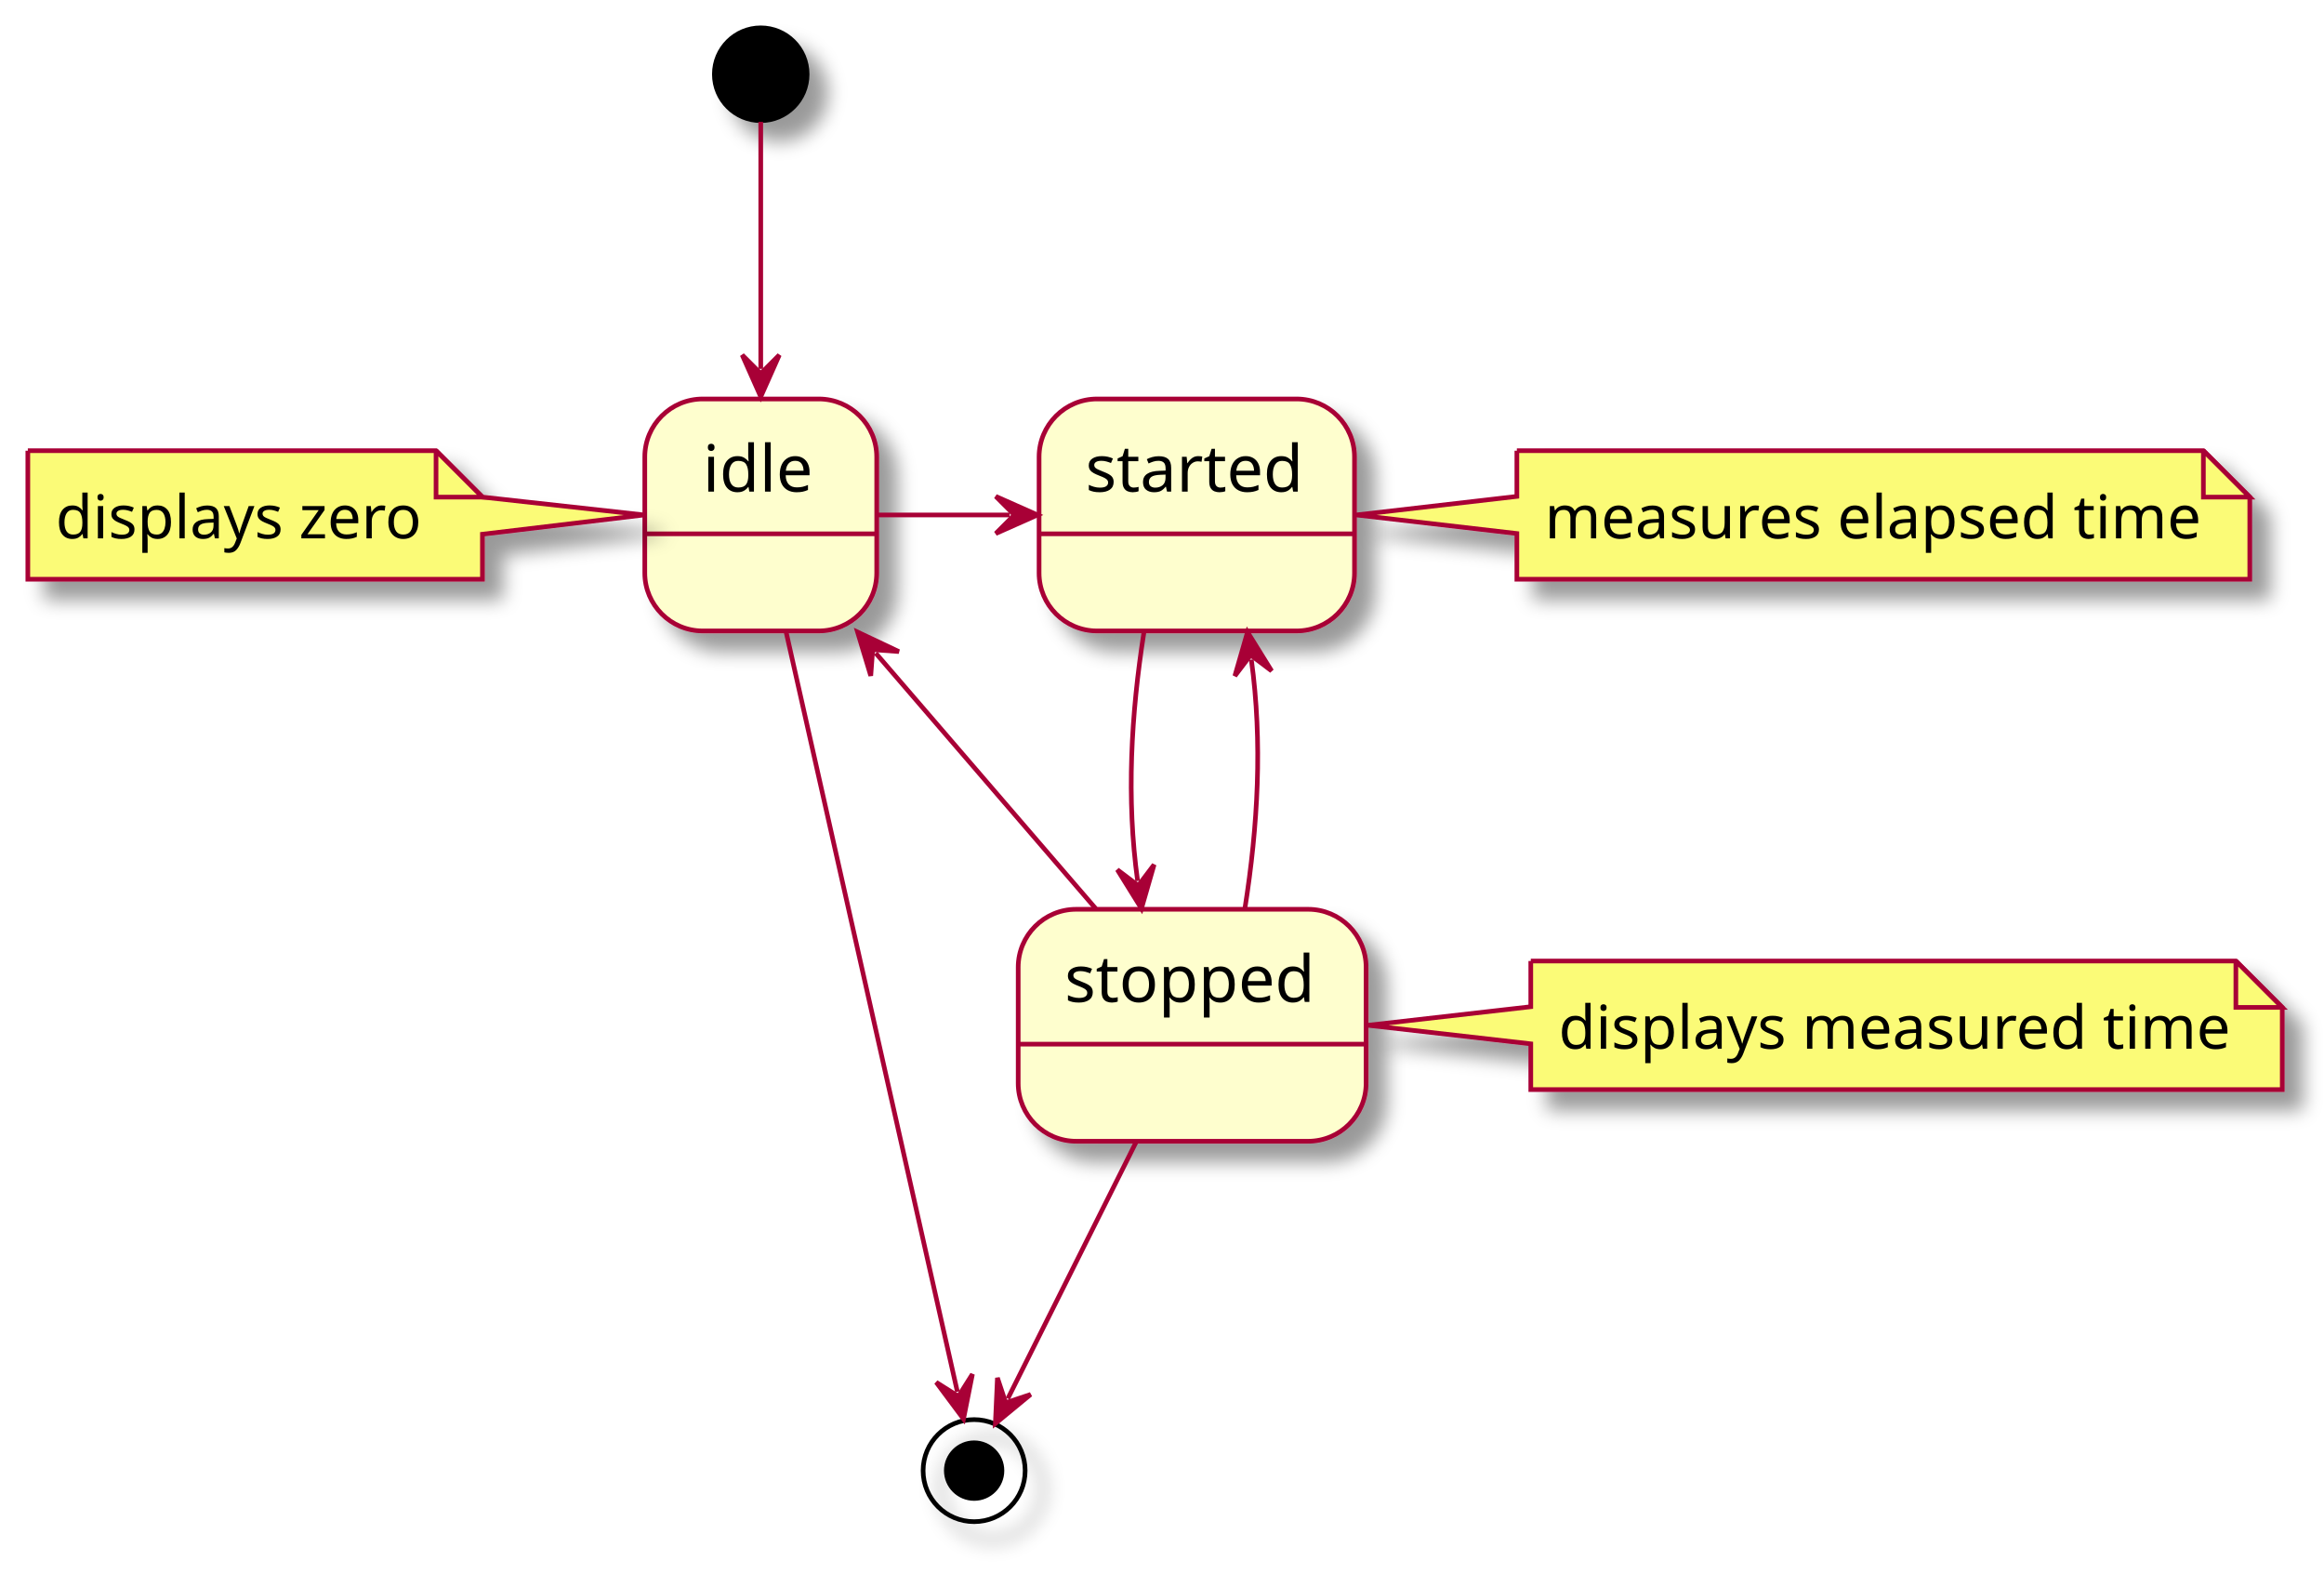
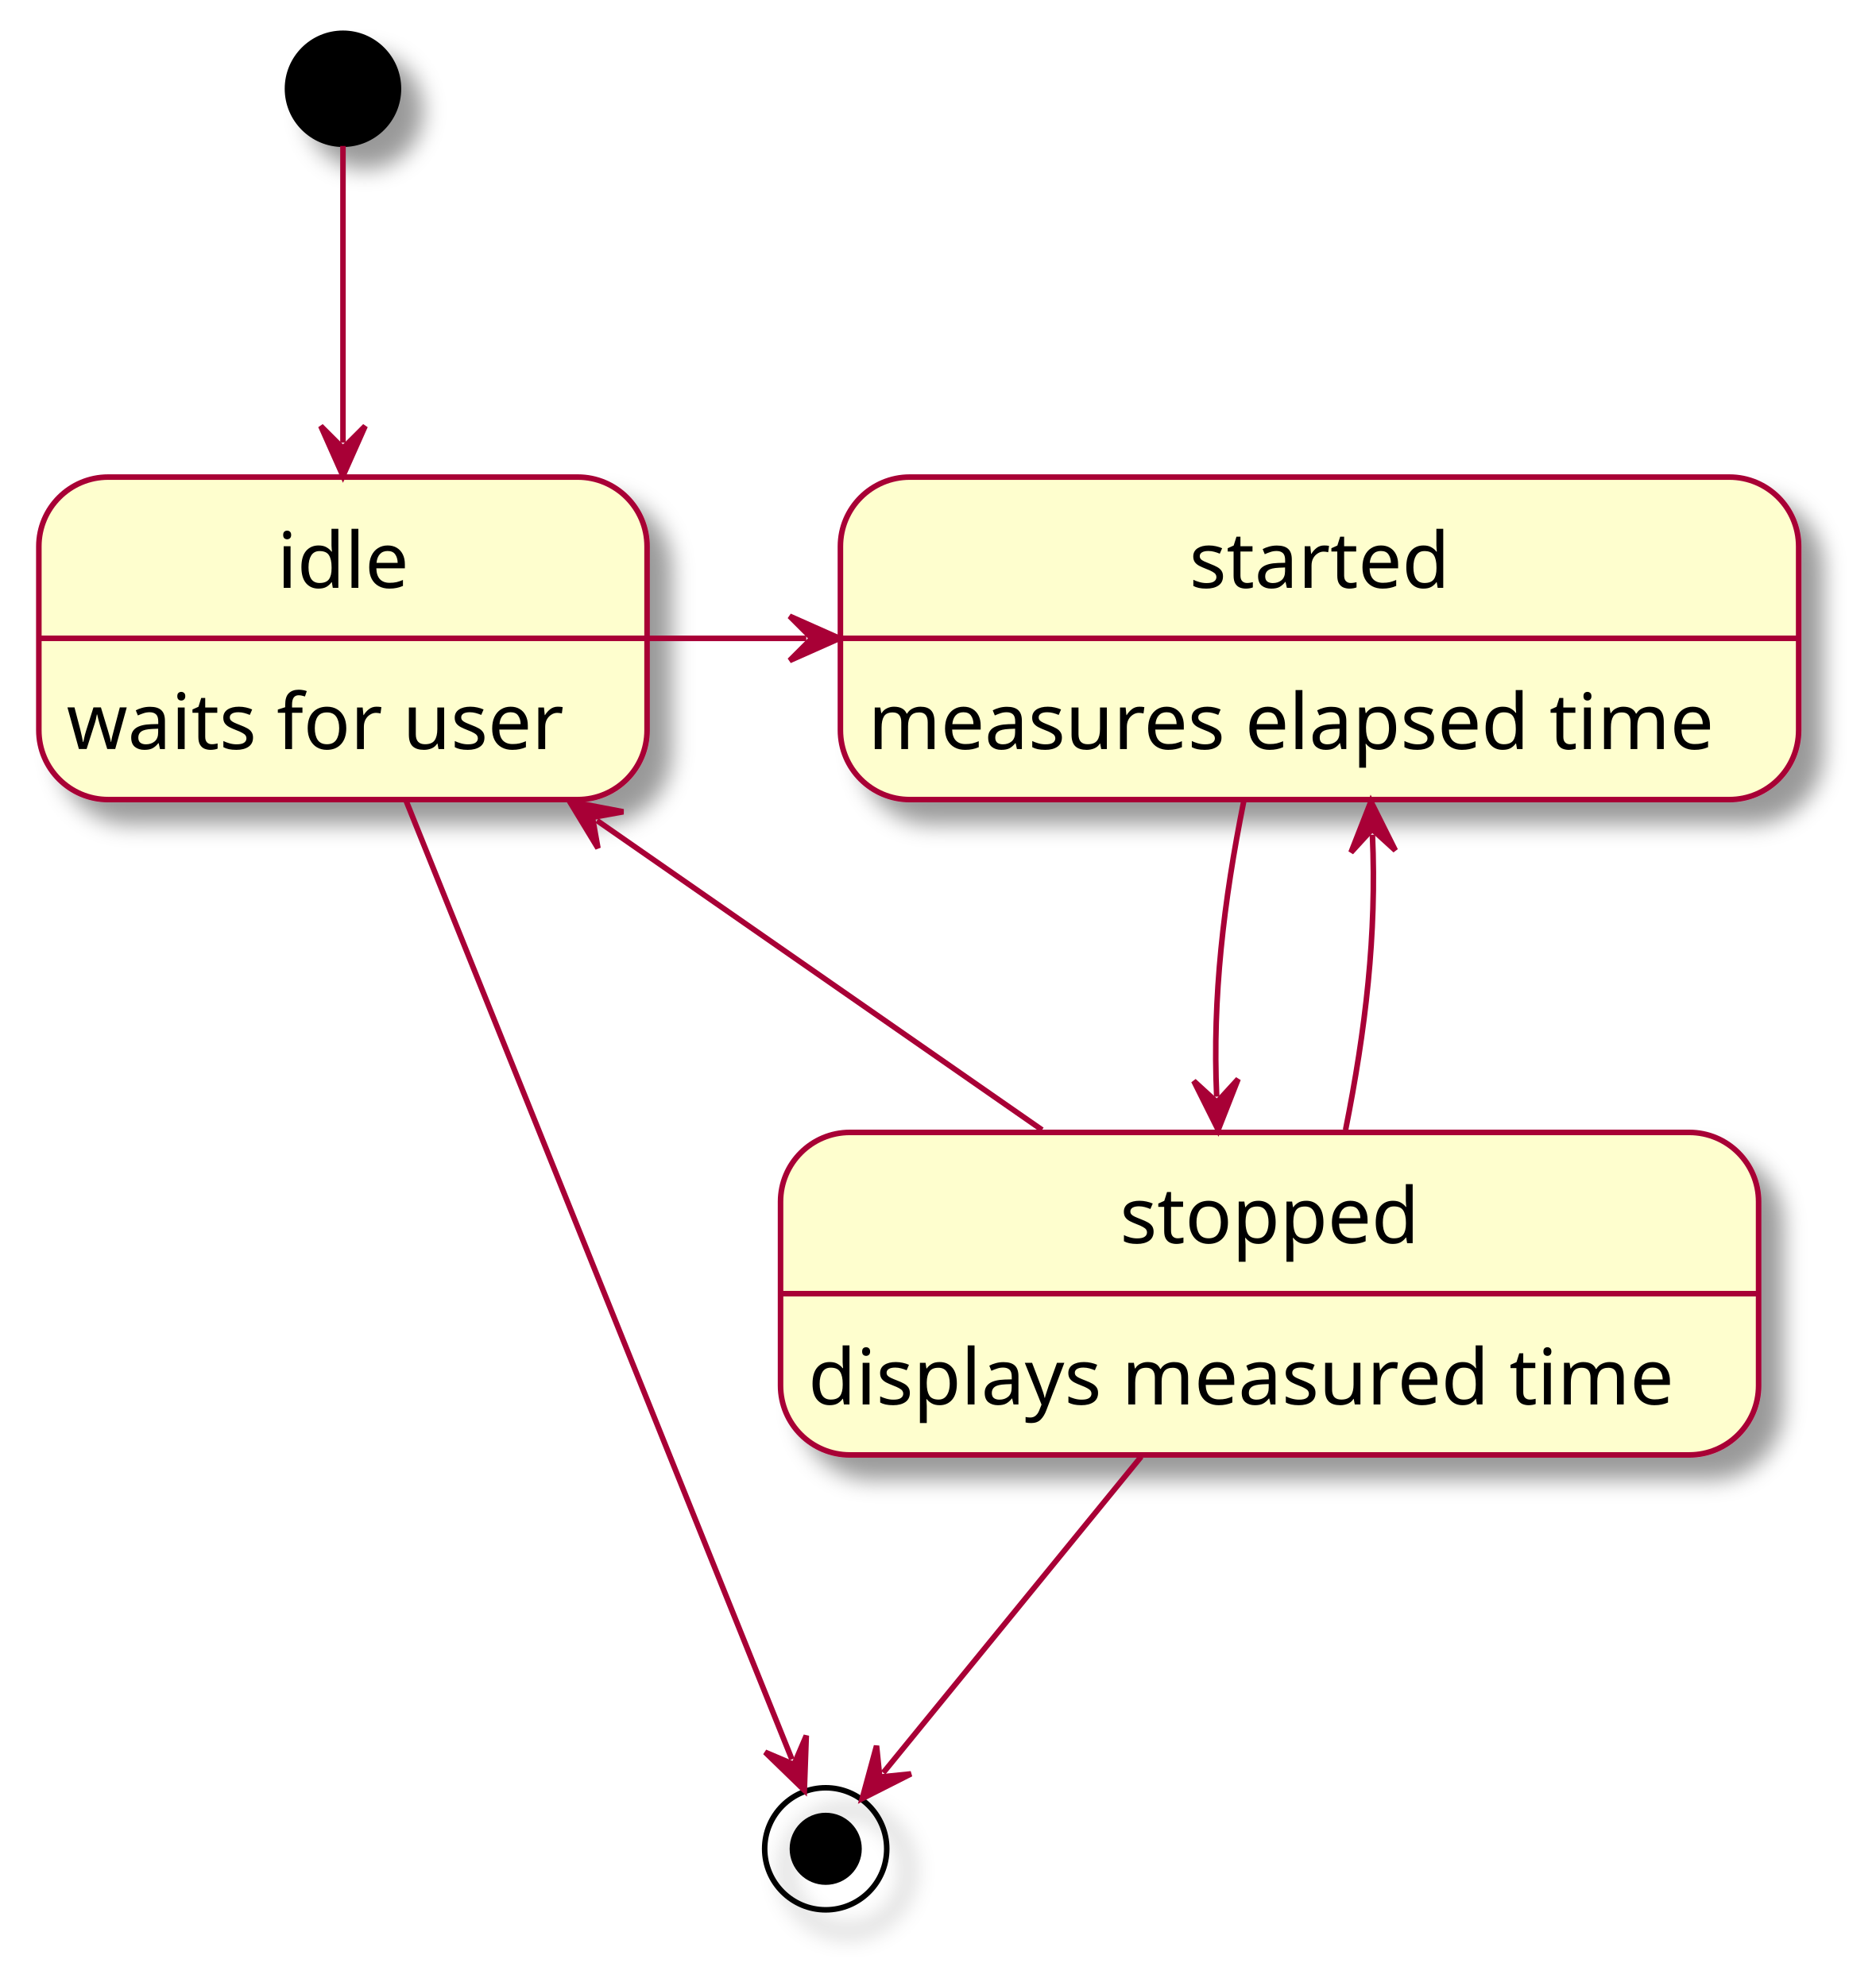
- <svg xmlns="http://www.w3.org/2000/svg" contentStyleType="text/css" height="1368px" preserveAspectRatio="none" style="width:2004px;height:1368px;background:#FFFFFF;" version="1.1" viewBox="0 0 2004 1368" width="2004px" zoomAndPan="magnify">
+ <svg xmlns="http://www.w3.org/2000/svg" contentStyleType="text/css" height="358px" preserveAspectRatio="none" style="width:338px;height:358px;background:#FFFFFF;" version="1.1" viewBox="0 0 338 358" width="338px" zoomAndPan="magnify">
  <defs>
-     <filter height="300%" id="f12t8egcczqxao" width="300%" x="-1" y="-1">
-       <feGaussianBlur result="blurOut" stdDeviation="8.0" />
+     <filter height="300%" id="f1u6hb4z0g79gh" width="300%" x="-1" y="-1">
+       <feGaussianBlur result="blurOut" stdDeviation="2.0" />
      <feColorMatrix in="blurOut" result="blurOut2" type="matrix" values="0 0 0 0 0 0 0 0 0 0 0 0 0 0 0 0 0 0 .4 0" />
-       <feOffset dx="16.0" dy="16.0" in="blurOut2" result="blurOut3" />
+       <feOffset dx="4.0" dy="4.0" in="blurOut2" result="blurOut3" />
      <feBlend in="SourceGraphic" in2="blurOut3" mode="normal" />
    </filter>
  </defs>
  <g>
-     <ellipse cx="656" cy="64" fill="#000000" filter="url(#f12t8egcczqxao)" rx="40" ry="40" style="stroke:#000000;stroke-width:4.0;" />
+     <ellipse cx="61.81" cy="16" fill="#000000" filter="url(#f1u6hb4z0g79gh)" rx="10" ry="10" style="stroke:#000000;stroke-width:1.0;" />
    <g id="idle">
-       <rect fill="#FEFECE" filter="url(#f12t8egcczqxao)" height="200" rx="50" ry="50" style="stroke:#A80036;stroke-width:4.0;" width="200" x="556" y="344" />
-       <line style="stroke:#A80036;stroke-width:4.0;" x1="556" x2="756" y1="460.272" y2="460.272" />
-       <text fill="#000000" font-family="sans-serif" font-size="56" lengthAdjust="spacing" textLength="100" x="606" y="423.864">idle</text>
+       <rect fill="#FEFECE" filter="url(#f1u6hb4z0g79gh)" height="58.136" rx="12.5" ry="12.5" style="stroke:#A80036;stroke-width:1.0;" width="109.614" x="7" y="86" />
+       <line style="stroke:#A80036;stroke-width:1.0;" x1="7" x2="116.614" y1="115.068" y2="115.068" />
+       <text fill="#000000" font-family="sans-serif" font-size="14" lengthAdjust="spacing" textLength="23.73" x="49.942" y="105.966">idle</text>
+       <text fill="#000000" font-family="sans-serif" font-size="14" lengthAdjust="spacing" textLength="89.614" x="12" y="135.034">waits for user</text>
    </g>
-     <ellipse cx="840" cy="1268" fill="none" filter="url(#f12t8egcczqxao)" rx="44" ry="44" style="stroke:#000000;stroke-width:4.0;" />
-     <ellipse cx="840" cy="1268" fill="#000000" rx="24" ry="24" style="stroke:#000000;stroke-width:4.0;" />
-     <g id="elem_GMN7">
-       <path d="M24,388.6 L24,499.424 A0,0 0 0 0 24,499.424 L416,499.424 A0,0 0 0 0 416,499.424 L416,460.6 L555.4,444 L416,428.6 L416,428.6 L376,388.6 L24,388.6 A0,0 0 0 0 24,388.6 " fill="#FBFB77" filter="url(#f12t8egcczqxao)" style="stroke:#A80036;stroke-width:4.0;" />
-       <path d="M376,388.6 L376,428.6 L416,428.6 L376,388.6 " fill="#FBFB77" style="stroke:#A80036;stroke-width:4.0;" />
-       <text fill="#000000" font-family="sans-serif" font-size="52" lengthAdjust="spacing" textLength="308" x="48" y="464.188">displays zero</text>
-     </g>
+     <ellipse cx="148.81" cy="333.27" fill="none" filter="url(#f1u6hb4z0g79gh)" rx="11" ry="11" style="stroke:#000000;stroke-width:1.0;" />
+     <ellipse cx="148.81" cy="333.27" fill="#000000" rx="6" ry="6" style="stroke:#000000;stroke-width:1.0;" />
    <g id="started">
-       <rect fill="#FEFECE" filter="url(#f12t8egcczqxao)" height="200" rx="50" ry="50" style="stroke:#A80036;stroke-width:4.0;" width="272" x="896" y="344" />
-       <line style="stroke:#A80036;stroke-width:4.0;" x1="896" x2="1168" y1="460.272" y2="460.272" />
-       <text fill="#000000" font-family="sans-serif" font-size="56" lengthAdjust="spacing" textLength="192" x="936" y="423.864">started</text>
+       <rect fill="#FEFECE" filter="url(#f1u6hb4z0g79gh)" height="58.136" rx="12.5" ry="12.5" style="stroke:#A80036;stroke-width:1.0;" width="172.697" x="151.46" y="86" />
+       <line style="stroke:#A80036;stroke-width:1.0;" x1="151.46" x2="324.157" y1="115.068" y2="115.068" />
+       <text fill="#000000" font-family="sans-serif" font-size="14" lengthAdjust="spacing" textLength="46.956" x="214.331" y="105.966">started</text>
+       <text fill="#000000" font-family="sans-serif" font-size="14" lengthAdjust="spacing" textLength="152.697" x="156.46" y="135.034">measures elapsed time</text>
    </g>
    <g id="stopped">
-       <rect fill="#FEFECE" filter="url(#f12t8egcczqxao)" height="200" rx="50" ry="50" style="stroke:#A80036;stroke-width:4.0;" width="300" x="878" y="784" />
-       <line style="stroke:#A80036;stroke-width:4.0;" x1="878" x2="1178" y1="900.272" y2="900.272" />
-       <text fill="#000000" font-family="sans-serif" font-size="56" lengthAdjust="spacing" textLength="220" x="918" y="863.864">stopped</text>
-     </g>
-     <g id="elem_GMN14">
-       <path d="M1308,388.6 L1308,428 L1169.6,444 L1308,460 L1308,499.424 A0,0 0 0 0 1308,499.424 L1940,499.424 A0,0 0 0 0 1940,499.424 L1940,428.6 L1900,388.6 L1308,388.6 A0,0 0 0 0 1308,388.6 " fill="#FBFB77" filter="url(#f12t8egcczqxao)" style="stroke:#A80036;stroke-width:4.0;" />
-       <path d="M1900,388.6 L1900,428.6 L1940,428.6 L1900,388.6 " fill="#FBFB77" style="stroke:#A80036;stroke-width:4.0;" />
-       <text fill="#000000" font-family="sans-serif" font-size="52" lengthAdjust="spacing" textLength="548" x="1332" y="464.188">measures elapsed time</text>
-     </g>
-     <g id="elem_GMN18">
-       <path d="M1320,828.6 L1320,868 L1179.6,884 L1320,900 L1320,939.424 A0,0 0 0 0 1320,939.424 L1968,939.424 A0,0 0 0 0 1968,939.424 L1968,868.6 L1928,828.6 L1320,828.6 A0,0 0 0 0 1320,828.6 " fill="#FBFB77" filter="url(#f12t8egcczqxao)" style="stroke:#A80036;stroke-width:4.0;" />
-       <path d="M1928,828.6 L1928,868.6 L1968,868.6 L1928,828.6 " fill="#FBFB77" style="stroke:#A80036;stroke-width:4.0;" />
-       <text fill="#000000" font-family="sans-serif" font-size="52" lengthAdjust="spacing" textLength="564" x="1344" y="904.188">displays measured time</text>
+       <rect fill="#FEFECE" filter="url(#f1u6hb4z0g79gh)" height="58.136" rx="12.5" ry="12.5" style="stroke:#A80036;stroke-width:1.0;" width="176.267" x="140.67" y="204.13" />
+       <line style="stroke:#A80036;stroke-width:1.0;" x1="140.67" x2="316.937" y1="233.198" y2="233.198" />
+       <text fill="#000000" font-family="sans-serif" font-size="14" lengthAdjust="spacing" textLength="53.956" x="201.826" y="224.096">stopped</text>
+       <text fill="#000000" font-family="sans-serif" font-size="14" lengthAdjust="spacing" textLength="156.267" x="145.67" y="253.164">displays measured time</text>
    </g>
    <g id="link_*start*_idle">
-       <path d="M656,105.04 C656,159.8 656,240.28 656,318.08 " fill="none" id="*start*-to-idle" style="stroke:#A80036;stroke-width:4.0;" />
-       <polygon fill="#A80036" points="656,342.08,672,306.08,656,322.08,640,306.08,656,342.08" style="stroke:#A80036;stroke-width:4.0;" />
+       <path d="M61.81,26.31 C61.81,39.88 61.81,59.67 61.81,79.8 " fill="none" id="*start*-to-idle" style="stroke:#A80036;stroke-width:1.0;" />
+       <polygon fill="#A80036" points="61.81,85.8,65.81,76.8,61.81,80.8,57.81,76.8,61.81,85.8" style="stroke:#A80036;stroke-width:1.0;" />
    </g>
    <g id="link_idle_*end*">
-       <path d="M677.84,544.8 C718.2,723.8 797.643,1076.147 825.563,1200.027 " fill="none" id="idle-to-*end*" style="stroke:#A80036;stroke-width:4.0;" />
-       <polygon fill="#A80036" points="830.84,1223.44,838.533,1184.803,826.443,1203.929,807.316,1191.839,830.84,1223.44" style="stroke:#A80036;stroke-width:4.0;" />
+       <path d="M73.18,144.33 C92.89,193.32 130.261,286.174 142.72,317.144 " fill="none" id="idle-to-*end*" style="stroke:#A80036;stroke-width:1.0;" />
+       <polygon fill="#A80036" points="144.96,322.71,145.312,312.867,143.094,318.071,137.89,315.853,144.96,322.71" style="stroke:#A80036;stroke-width:1.0;" />
    </g>
    <g id="link_idle_started">
-       <path d="M757.36,444 C803.12,444 824.88,444 870.68,444 " fill="none" id="idle-to-started" style="stroke:#A80036;stroke-width:4.0;" />
-       <polygon fill="#A80036" points="894.68,444,858.68,428,874.68,444,858.68,460,894.68,444" style="stroke:#A80036;stroke-width:4.0;" />
+       <path d="M116.81,115.07 C128.31,115.07 133.81,115.07 145.31,115.07 " fill="none" id="idle-to-started" style="stroke:#A80036;stroke-width:1.0;" />
+       <polygon fill="#A80036" points="151.31,115.07,142.31,111.07,146.31,115.07,142.31,119.07,151.31,115.07" style="stroke:#A80036;stroke-width:1.0;" />
    </g>
    <g id="link_started_stopped">
-       <path d="M986.44,544.96 C975.32,616.08 971.147,688.547 980.987,759.587 " fill="none" id="started-to-stopped" style="stroke:#A80036;stroke-width:4.0;" />
-       <polygon fill="#A80036" points="984.28,783.36,995.189,745.505,981.536,763.549,963.492,749.896,984.28,783.36" style="stroke:#A80036;stroke-width:4.0;" />
+       <path d="M224.14,144.48 C220.54,162.47 218.474,179.676 219.274,197.686 " fill="none" id="started-to-stopped" style="stroke:#A80036;stroke-width:1.0;" />
+       <polygon fill="#A80036" points="219.54,203.68,223.137,194.511,219.318,198.685,215.145,194.866,219.54,203.68" style="stroke:#A80036;stroke-width:1.0;" />
    </g>
    <g id="link_stopped_started">
-       <path d="M1073.48,783.36 C1084.68,712.32 1088.836,639.855 1079.036,568.735 " fill="none" id="stopped-to-started" style="stroke:#A80036;stroke-width:4.0;" />
-       <polygon fill="#A80036" points="1075.76,544.96,1064.824,582.807,1078.49,564.773,1096.524,578.439,1075.76,544.96" style="stroke:#A80036;stroke-width:4.0;" />
+       <path d="M242.5,203.68 C246.09,185.67 248.15,168.464 247.34,150.474 " fill="none" id="stopped-to-started" style="stroke:#A80036;stroke-width:1.0;" />
+       <polygon fill="#A80036" points="247.07,144.48,243.479,153.651,247.295,149.475,251.471,153.291,247.07,144.48" style="stroke:#A80036;stroke-width:1.0;" />
    </g>
    <g id="link_stopped_*end*">
-       <path d="M979.6,984.84 C940,1064.04 896.847,1150.251 869.047,1205.891 " fill="none" id="stopped-to-*end*" style="stroke:#A80036;stroke-width:4.0;" />
-       <polygon fill="#A80036" points="858.32,1227.36,888.723,1202.307,867.259,1209.469,860.097,1188.005,858.32,1227.36" style="stroke:#A80036;stroke-width:4.0;" />
+       <path d="M205.67,262.57 C188.5,283.61 170.05,306.219 159.18,319.559 " fill="none" id="stopped-to-*end*" style="stroke:#A80036;stroke-width:1.0;" />
+       <polygon fill="#A80036" points="155.39,324.21,164.176,319.76,158.548,320.334,157.974,314.706,155.39,324.21" style="stroke:#A80036;stroke-width:1.0;" />
    </g>
    <g id="link_stopped_idle">
-       <path d="M944.8,783.36 C883.6,712.32 816.426,634.262 755.146,563.142 " fill="none" id="stopped-to-idle" style="stroke:#A80036;stroke-width:4.0;" />
-       <polygon fill="#A80036" points="739.48,544.96,750.858,582.677,752.535,560.111,775.1,561.788,739.48,544.96" style="stroke:#A80036;stroke-width:4.0;" />
+       <path d="M187.8,203.68 C161.89,185.67 133.467,165.895 107.587,147.905 " fill="none" id="stopped-to-idle" style="stroke:#A80036;stroke-width:1.0;" />
+       <polygon fill="#A80036" points="102.66,144.48,107.767,152.901,106.766,147.334,112.333,146.333,102.66,144.48" style="stroke:#A80036;stroke-width:1.0;" />
    </g>
  </g>
</svg>
